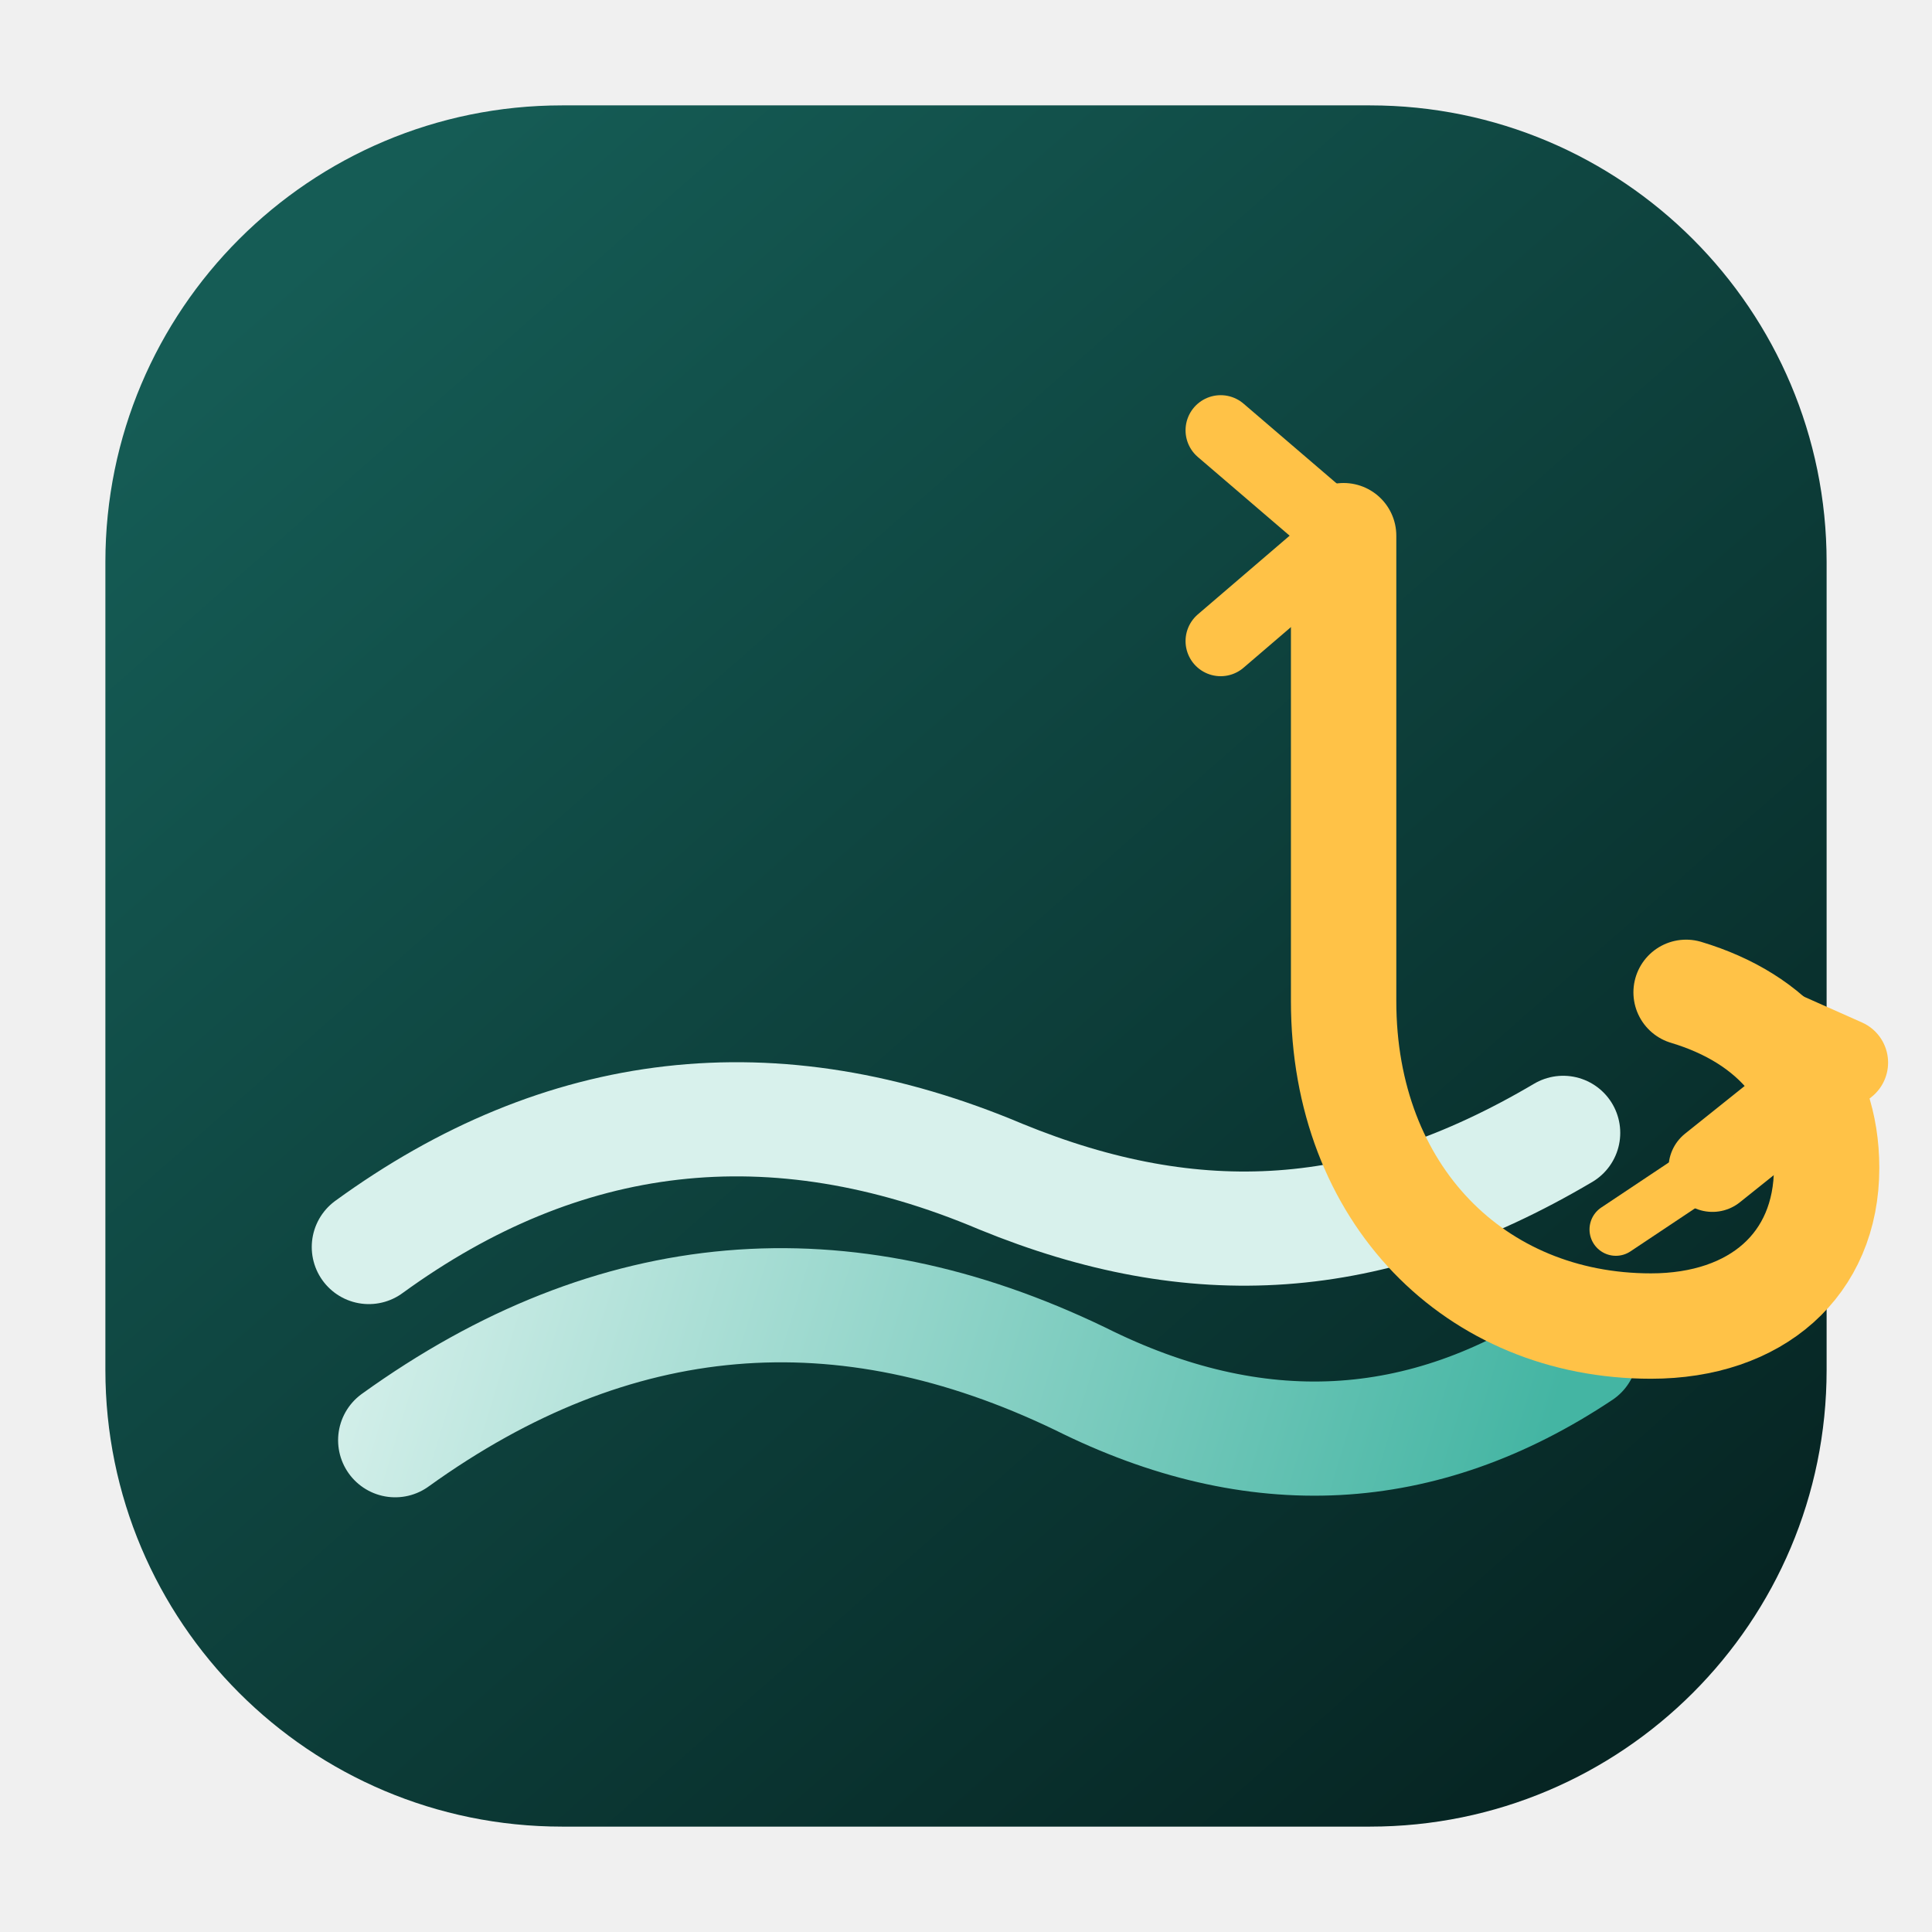
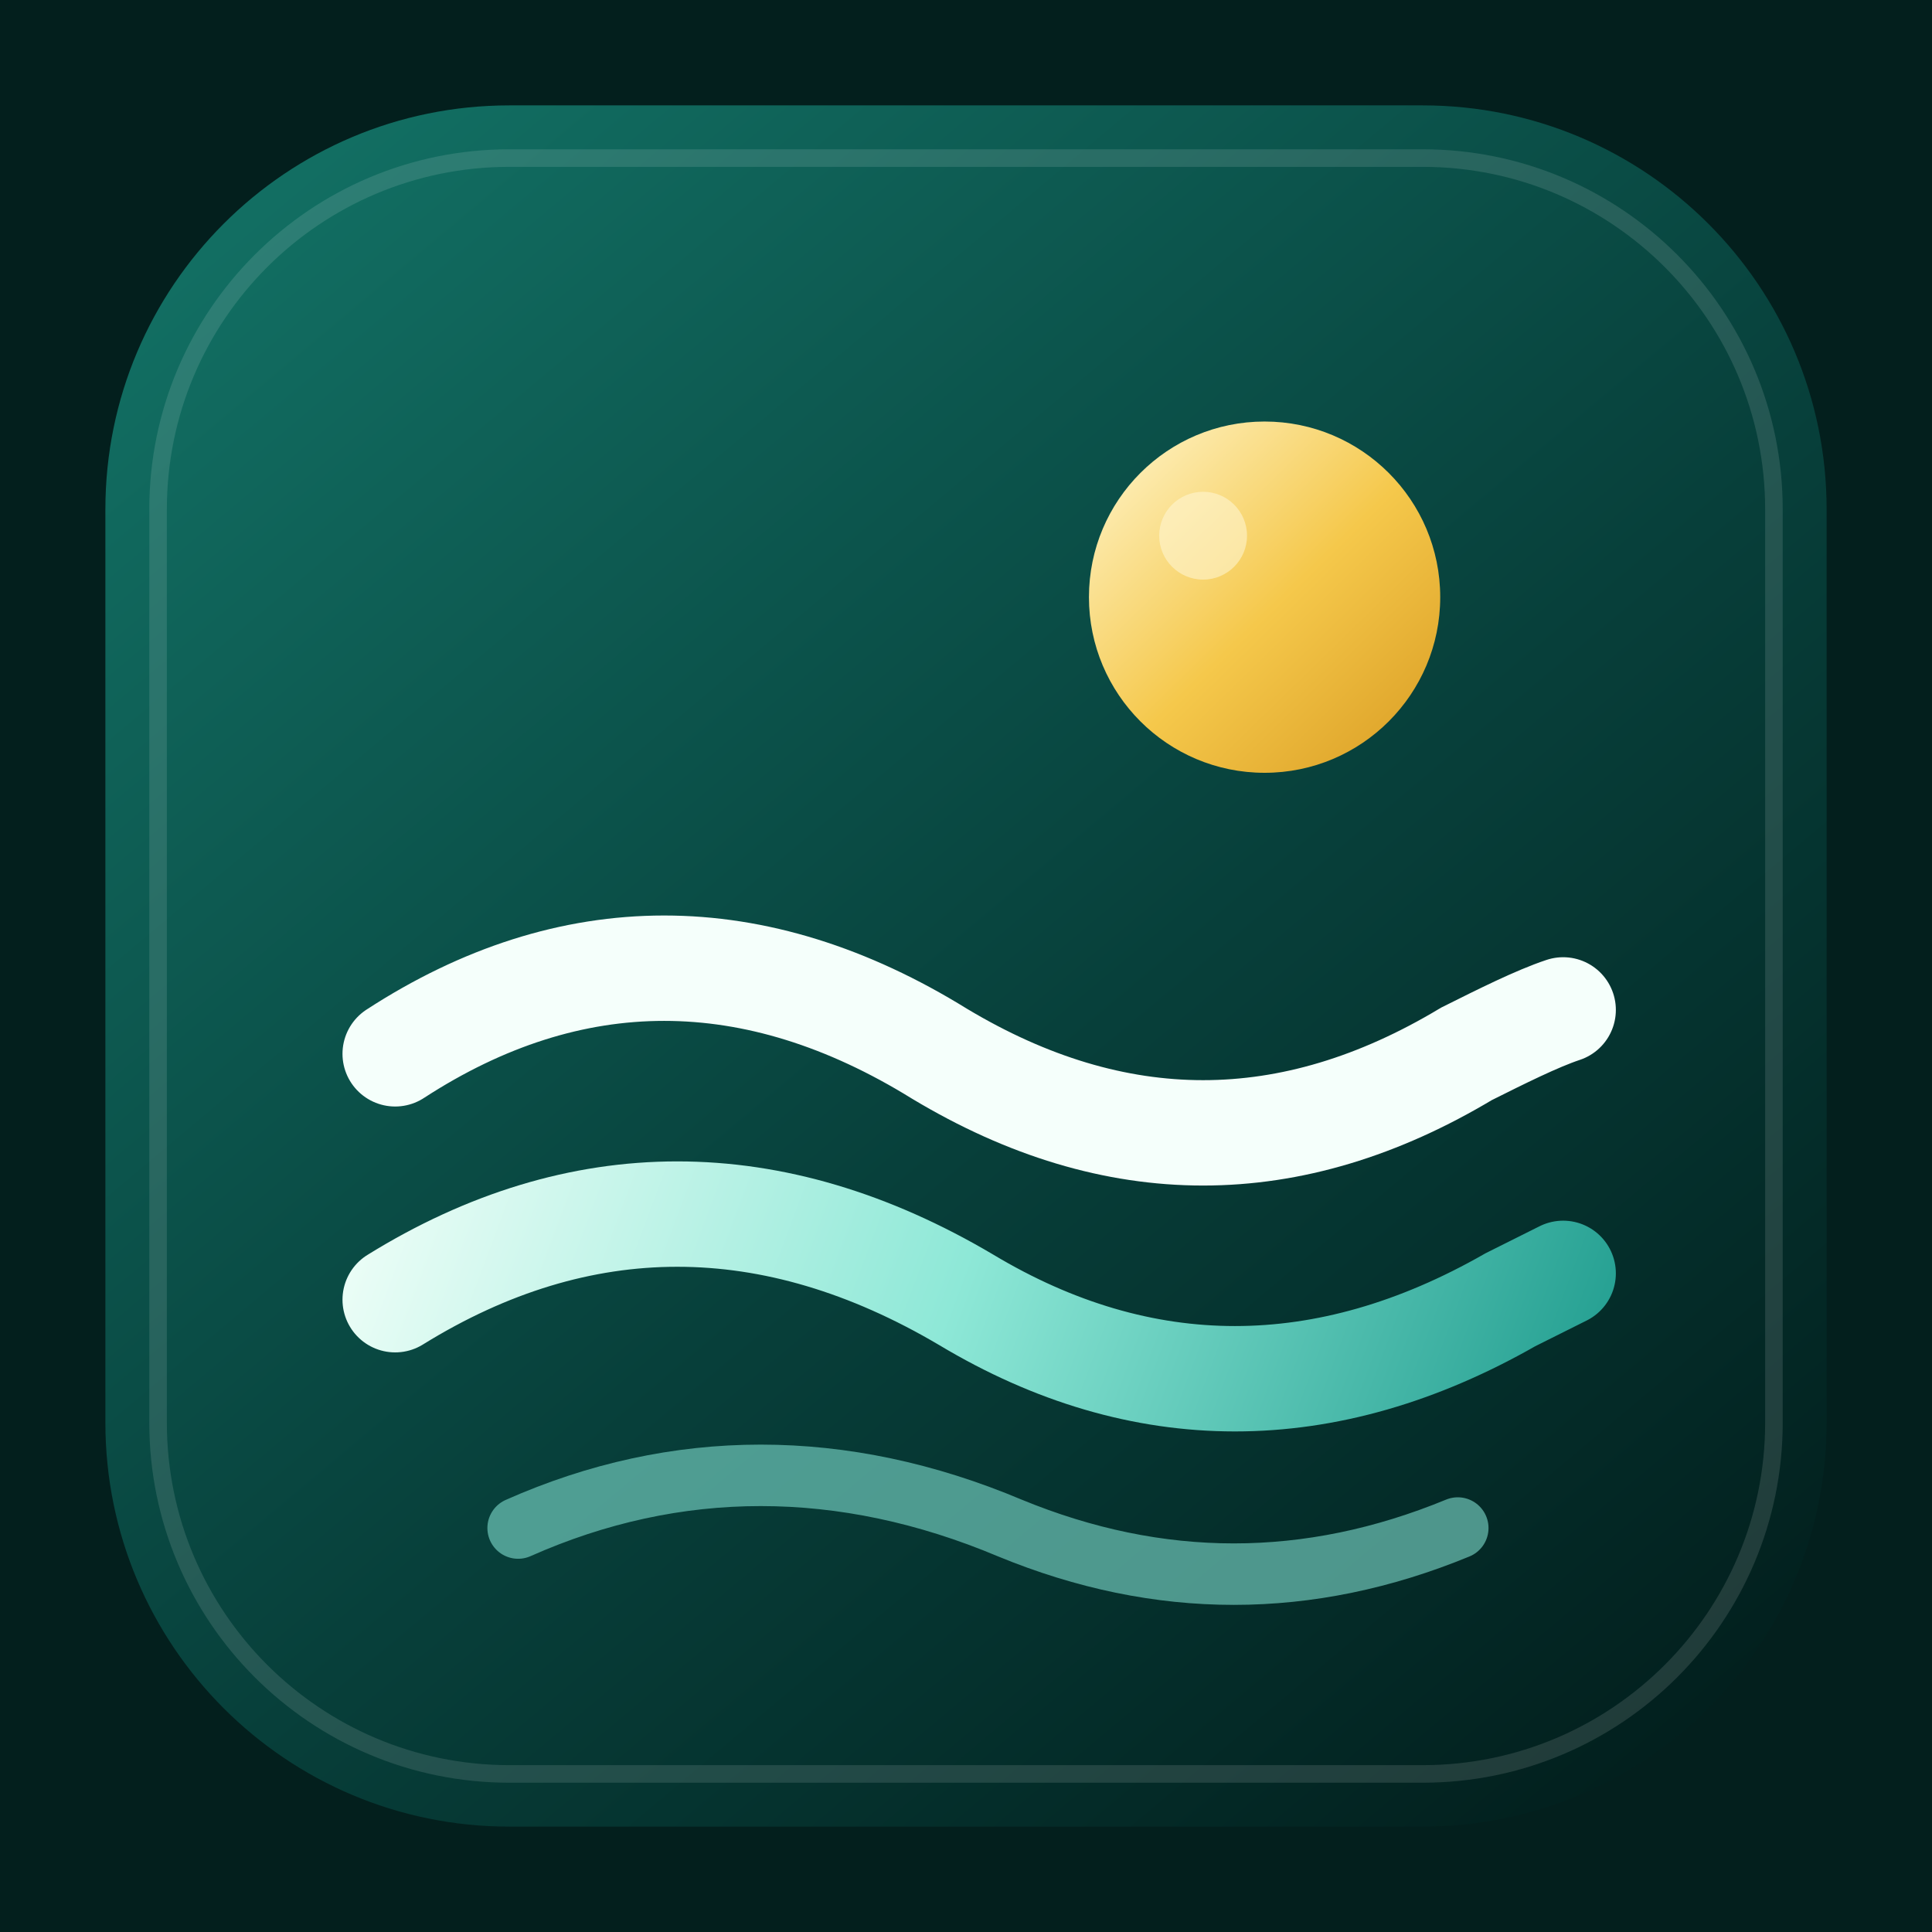
<svg xmlns="http://www.w3.org/2000/svg" width="512" height="512" viewBox="0 0 220 220" role="img" aria-label="Rybolov Cetín">
  <defs>
-     <linearGradient id="bg" x1="36" x2="184" y1="28" y2="196" gradientUnits="userSpaceOnUse">
-       <stop stop-color="#155c55" />
-       <stop offset="1" stop-color="#062523" />
+     <linearGradient id="badgeGradient" x1="32" x2="188" y1="18" y2="204" gradientUnits="userSpaceOnUse">
+       <stop stop-color="#126f63" />
+       <stop offset=".56" stop-color="#073f3a" />
+       <stop offset="1" stop-color="#021f1d" />
    </linearGradient>
-     <linearGradient id="water" x1="44" x2="176" y1="124" y2="164" gradientUnits="userSpaceOnUse">
-       <stop stop-color="#d8f1ec" />
-       <stop offset="1" stop-color="#44b5a3" />
+     <linearGradient id="waterGradient" x1="44" x2="178" y1="116" y2="166" gradientUnits="userSpaceOnUse">
+       <stop stop-color="#f3fff9" />
+       <stop offset=".5" stop-color="#8ee8d7" />
+       <stop offset="1" stop-color="#25a092" />
    </linearGradient>
+     <linearGradient id="sunGradient" x1="124" x2="164" y1="48" y2="89" gradientUnits="userSpaceOnUse">
+       <stop stop-color="#fff7d1" />
+       <stop offset=".52" stop-color="#f5c84b" />
+       <stop offset="1" stop-color="#d89a20" />
+     </linearGradient>
+     <clipPath id="badgeClip">
+       <rect x="12" y="12" width="196" height="196" rx="46" />
+     </clipPath>
  </defs>
-   <rect x="12" y="12" width="196" height="196" rx="52" fill="url(#bg)" />
-   <path d="M42 142c22-16 46-19 72-8 22 9 42 8 64-5" fill="none" stroke="#d8f1ec" stroke-width="13" stroke-linecap="round" />
-   <path d="M45 164c25-18 51-20 78-7 20 10 39 9 57-3" fill="none" stroke="url(#water)" stroke-width="13" stroke-linecap="round" />
-   <g fill="none" stroke="#ffc247" stroke-linecap="round" stroke-linejoin="round">
-     <path d="M139 49l14 12-14 12" stroke-width="8" />
-     <path d="M153 61v53c0 22 15 37 35 37 12 0 20-7 20-18 0-10-6-17-16-20" stroke-width="12" />
-     <path d="M192 113l18 8-15 12" stroke-width="10" />
-     <path d="M196 132l-12 8" stroke-width="6" />
+   <rect width="220" height="220" fill="#031f1d" />
+   <rect x="12" y="12" width="196" height="196" rx="46" fill="url(#badgeGradient)" />
+   <g clip-path="url(#badgeClip)">
+     <circle cx="144" cy="68" r="20" fill="url(#sunGradient)" />
+     <circle cx="137" cy="61" r="5" fill="#fff8d7" opacity=".55" />
+     <path d="M45 120c20-13 41-13 62 0 20 12 40 12 60 0 4-2 8-4 11-5" fill="none" stroke="#f5fffb" stroke-linecap="round" stroke-width="12" />
+     <path d="M45 148c21-13 43-13 65 0 20 12 41 12 62 0 2-1 4-2 6-3" fill="none" stroke="url(#waterGradient)" stroke-linecap="round" stroke-width="12" />
+     <path d="M59 174c18-8 37-8 56 0 17 7 34 7 51 0" fill="none" stroke="#7bd8ca" stroke-linecap="round" stroke-opacity=".62" stroke-width="7" />
  </g>
+   <rect x="18" y="18" width="184" height="184" rx="40" fill="none" stroke="#ffffff" stroke-opacity=".12" stroke-width="2" />
</svg>
